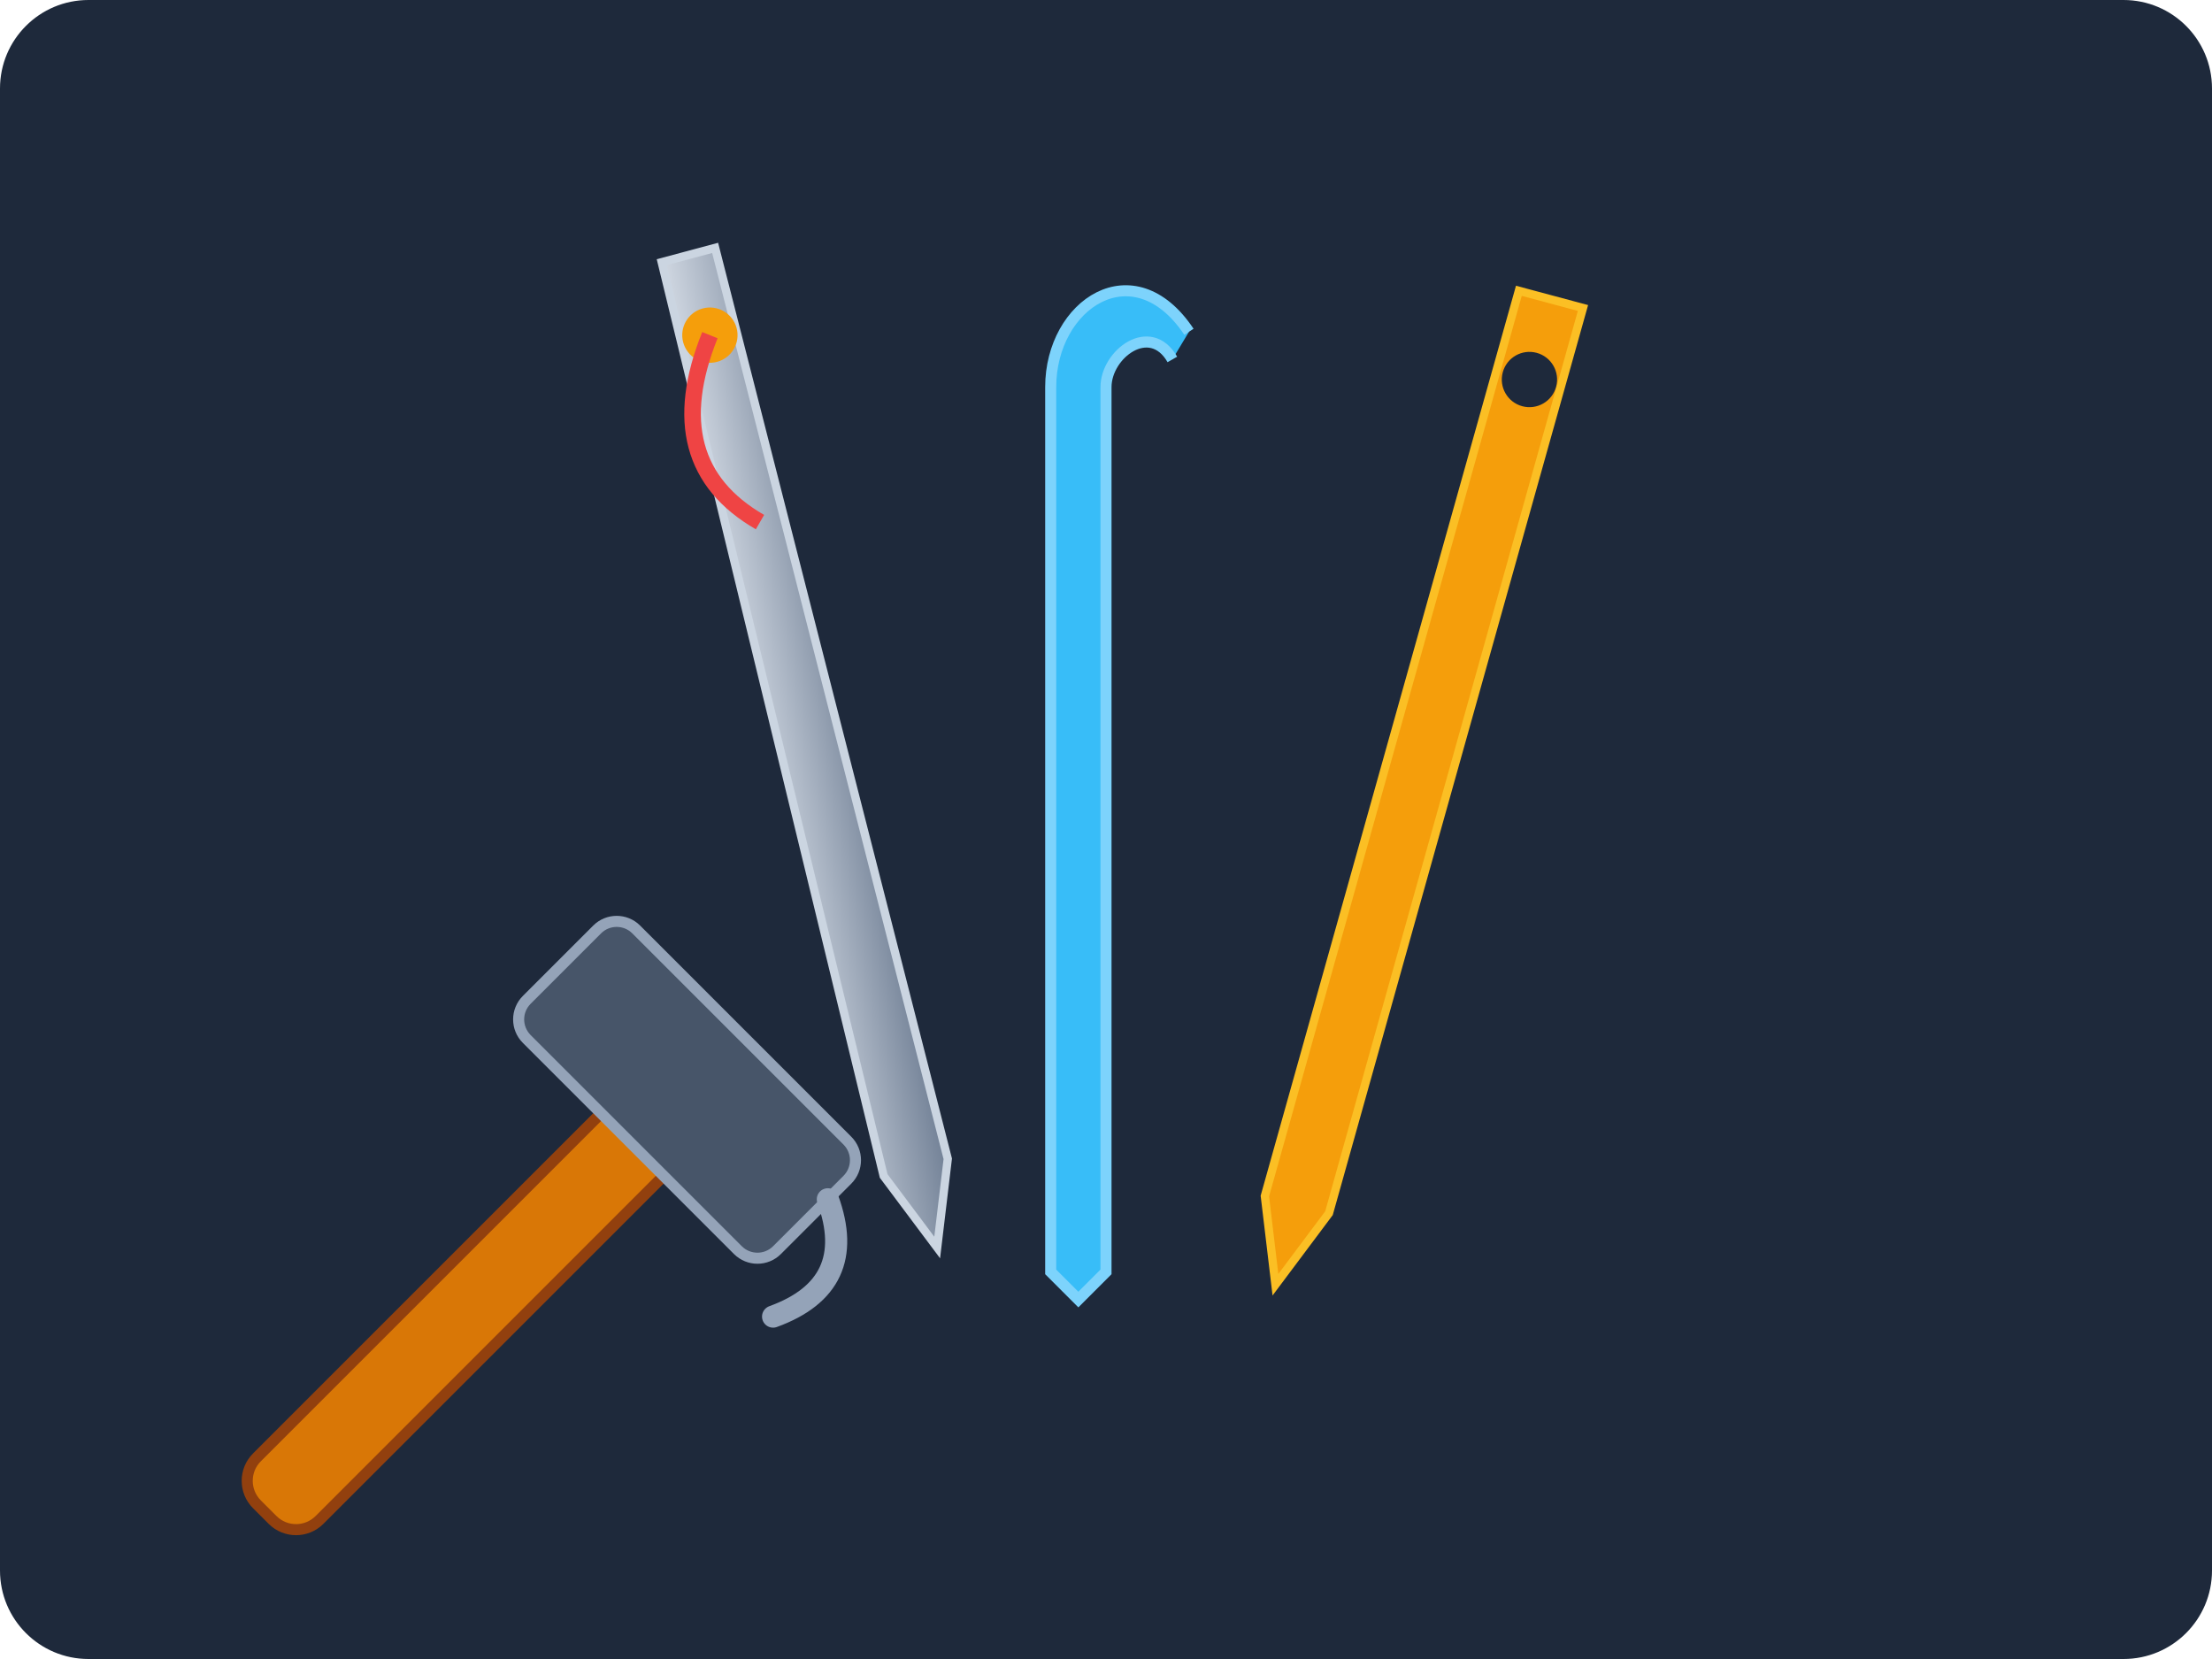
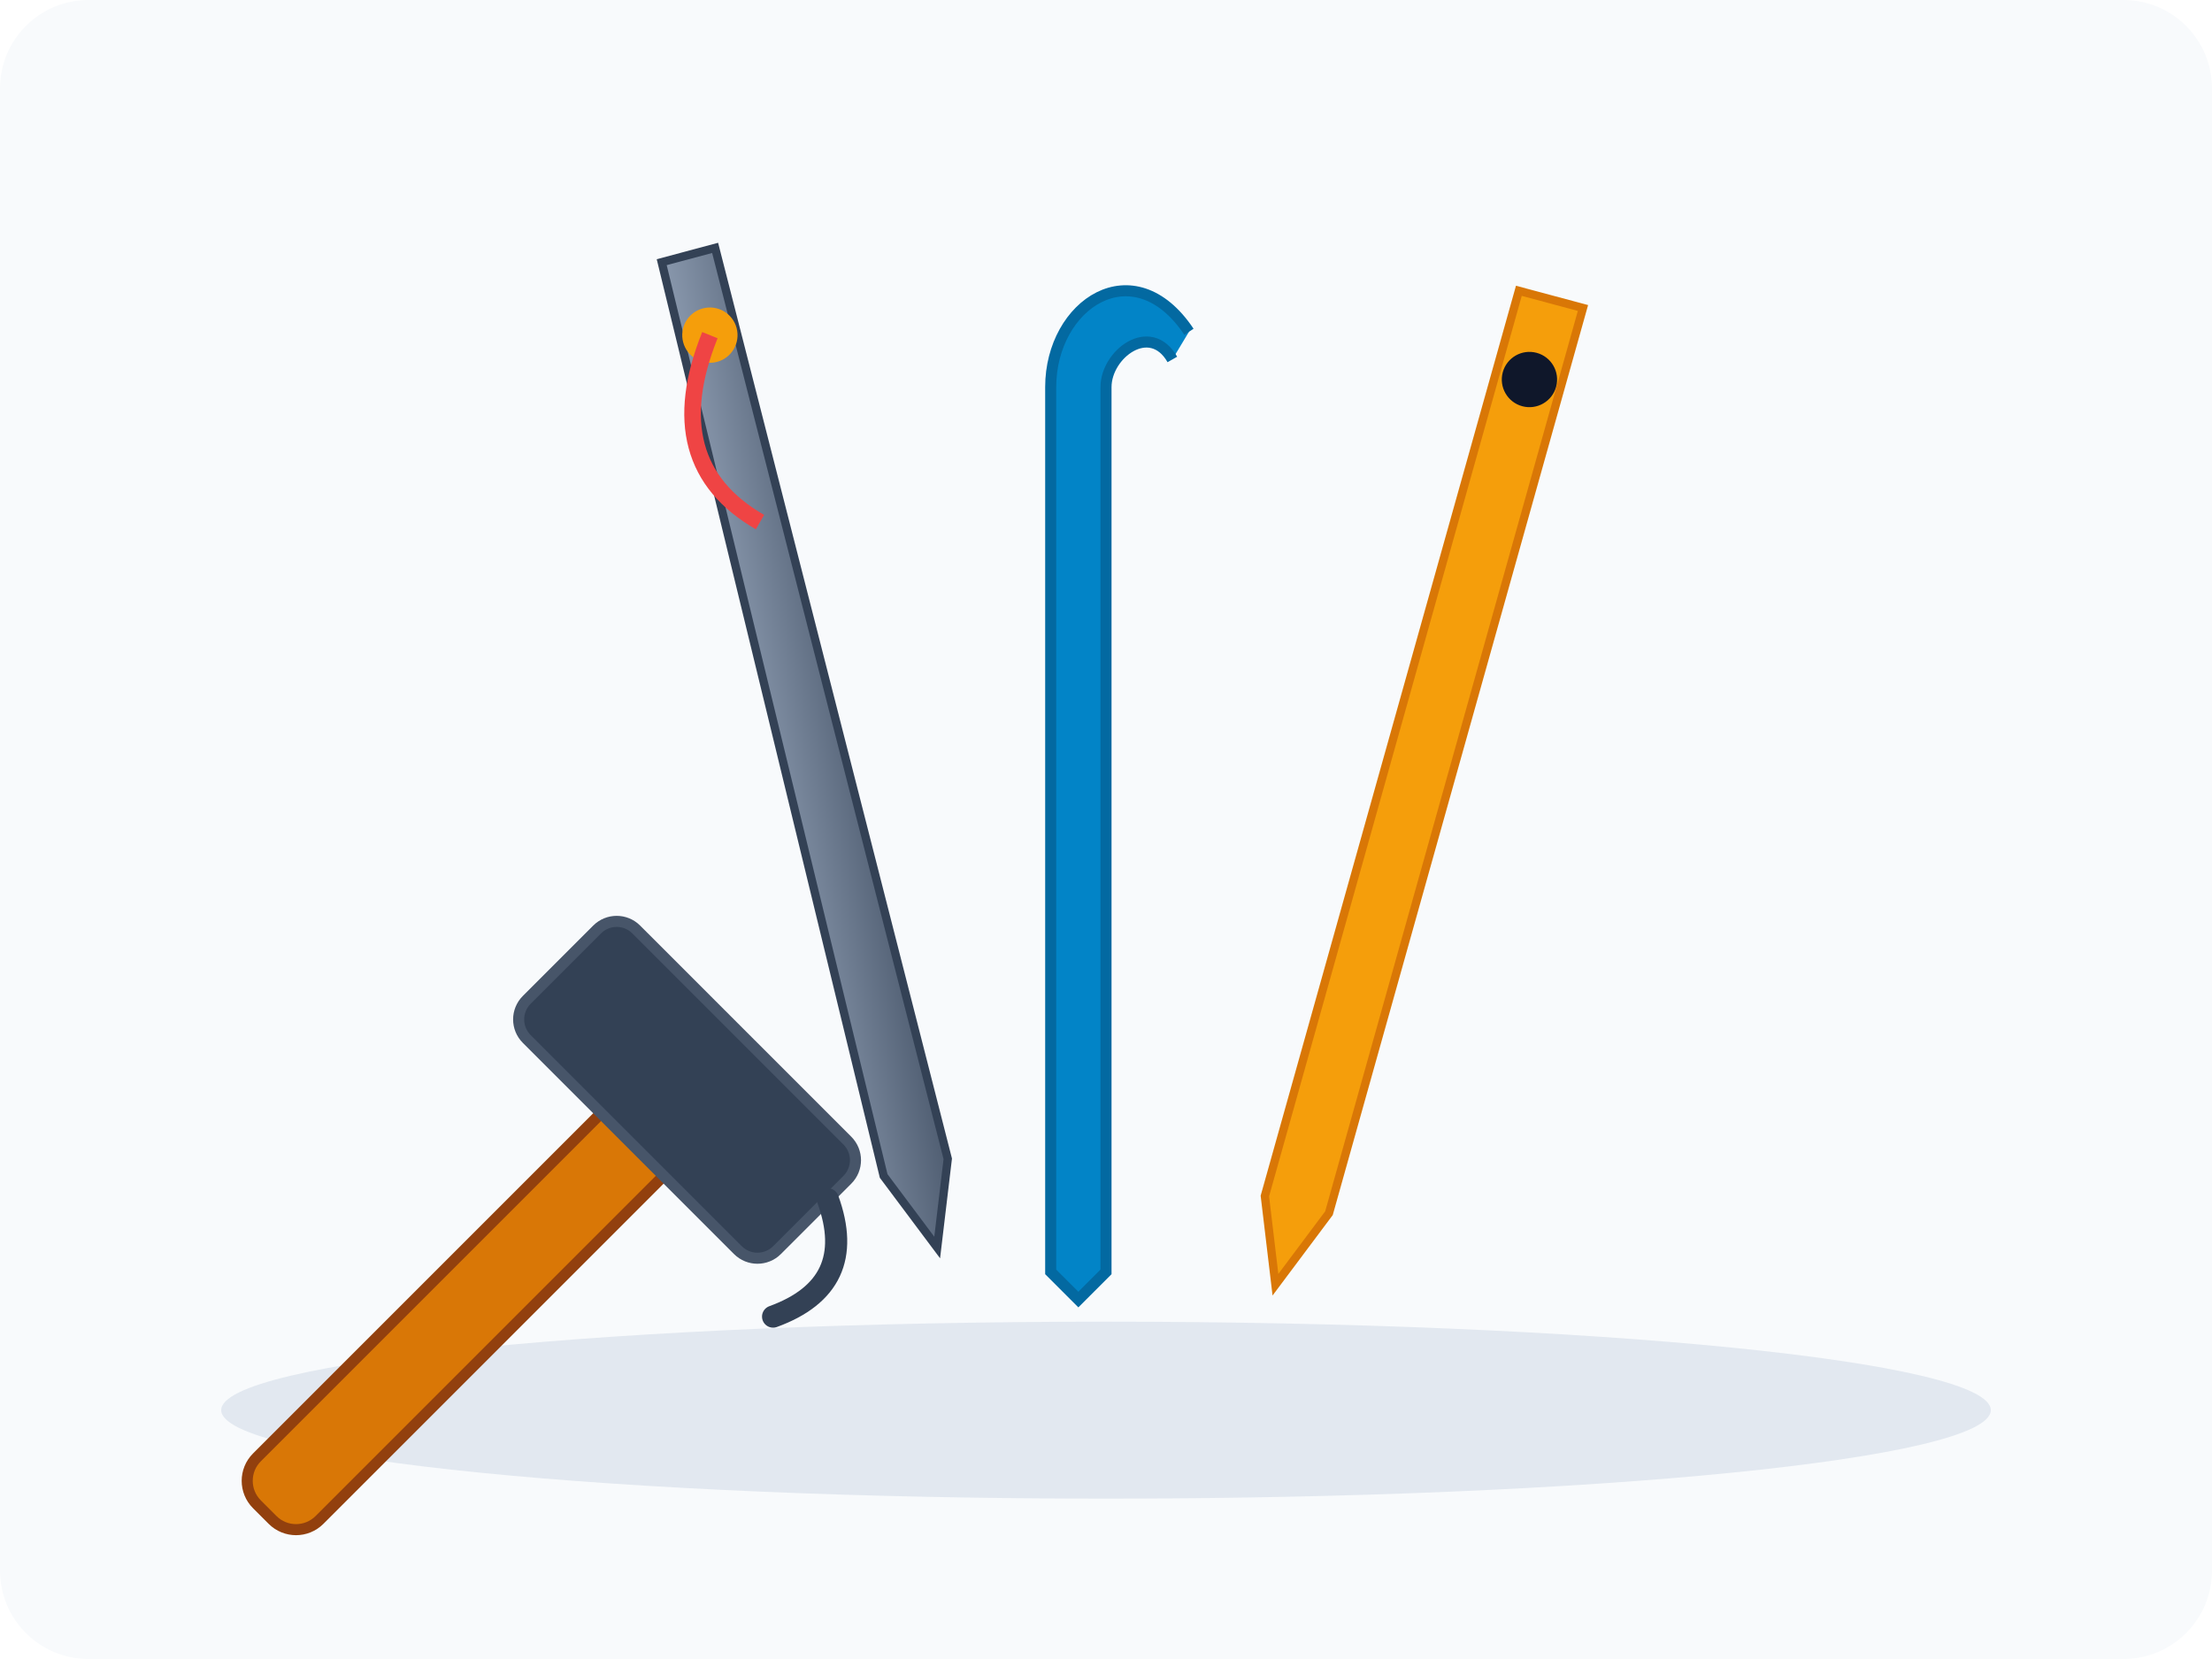
<svg xmlns="http://www.w3.org/2000/svg" viewBox="0 0 400 300" width="100%" height="100%">
  <defs>
    <linearGradient id="metalGrad" x1="0%" y1="0%" x2="100%" y2="100%">
-       <stop offset="0%" stop-color="#e2e8f0" />
-       <stop offset="100%" stop-color="#64748b" />
+       <stop offset="0%" stop-color="#94a3b8" />
+       <stop offset="100%" stop-color="#475569" />
    </linearGradient>
  </defs>
-   <rect width="400" height="300" rx="16" fill="#1e293b" />
+   <rect width="400" height="300" rx="16" fill="#f8fafc" />
+   <ellipse cx="200" cy="255" rx="160" ry="16" fill="#e2e8f0" />
  <g transform="translate(110, 50) rotate(-15)">
-     <polygon points="10,0 20,0 18,170 12,185 6,170" fill="url(#metalGrad)" stroke="#cbd5e1" stroke-width="1.5" />
+     <polygon points="10,0 20,0 18,170 12,185 6,170" fill="url(#metalGrad)" stroke="#334155" stroke-width="1.5" />
    <circle cx="15" cy="15" r="5" fill="#f59e0b" />
    <path d="M 15 15 Q 0 35 15 50" fill="none" stroke="#ef4444" stroke-width="3" />
  </g>
  <g transform="translate(190, 40)">
-     <path d="M 25 20 C 15 5, 0 15, 0 30 L 0 190 L 5 195 L 10 190 L 10 30 C 10 24, 18 18, 22 25" fill="#38bdf8" stroke="#7dd3fc" stroke-width="2" />
+     <path d="M 25 20 C 15 5, 0 15, 0 30 L 0 190 L 5 195 L 10 190 L 10 30 C 10 24, 18 18, 22 25" fill="#0284c7" stroke="#0369a1" stroke-width="2" />
  </g>
  <g transform="translate(265, 50) rotate(15)">
-     <polygon points="10,0 22,0 20,170 14,185 8,170" fill="#f59e0b" stroke="#fbbf24" stroke-width="1.5" />
-     <circle cx="16" cy="15" r="5" fill="#1e293b" />
+     <polygon points="10,0 22,0 20,170 14,185 8,170" fill="#f59e0b" stroke="#d97706" stroke-width="1.5" />
+     <circle cx="16" cy="15" r="5" fill="#0f172a" />
  </g>
  <g transform="translate(120, 190) rotate(45)">
    <rect x="0" y="0" width="16" height="110" rx="6" fill="#d97706" stroke="#92400e" stroke-width="2" />
-     <rect x="-24" y="-12" width="64" height="28" rx="5" fill="#475569" stroke="#94a3b8" stroke-width="2" />
-     <path d="M 40 -2 Q 55 5 48 20" fill="none" stroke="#94a3b8" stroke-width="4" stroke-linecap="round" />
+     <rect x="-24" y="-12" width="64" height="28" rx="5" fill="#334155" stroke="#475569" stroke-width="2" />
+     <path d="M 40 -2 Q 55 5 48 20" fill="none" stroke="#334155" stroke-width="4" stroke-linecap="round" />
  </g>
</svg>
